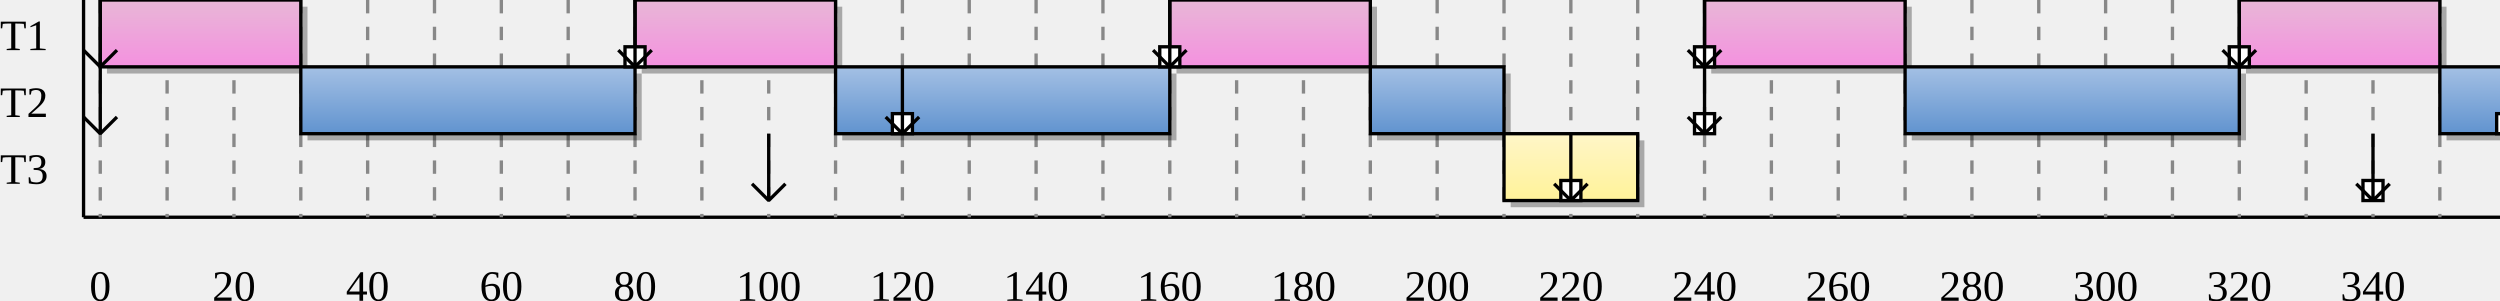
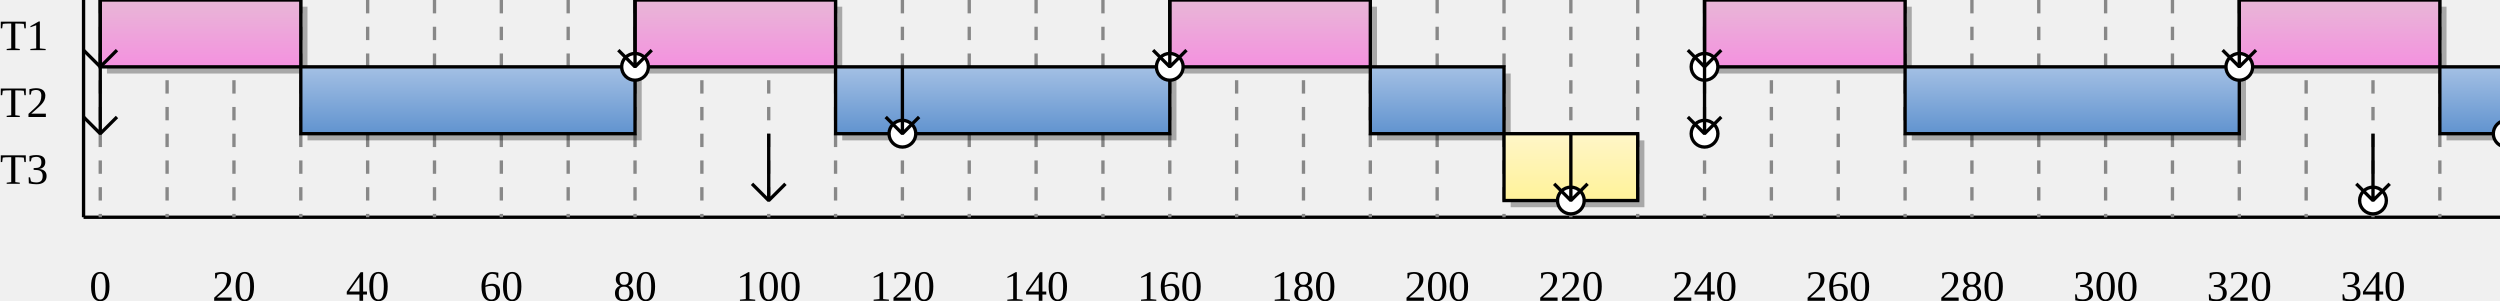
<svg xmlns="http://www.w3.org/2000/svg" width="748" height="90" version="1.1">
  <defs>
    <linearGradient id="grad1" x1="0" y1="0" x2="0" y2="1">
      <stop style="stop-color:#E8B7D7;stop-opacity:1;" offset="0" />
      <stop style="stop-color:#F491DF;stop-opacity:1;" offset="1" />
    </linearGradient>
    <linearGradient id="grad2" x1="0" y1="0" x2="0" y2="1">
      <stop style="stop-color:#A4C0E4;stop-opacity:1;" offset="0" />
      <stop style="stop-color:#6193CF;stop-opacity:1;" offset="1" />
    </linearGradient>
    <linearGradient id="grad3" x1="0" y1="0" x2="0" y2="1">
      <stop style="stop-color:#FFF6C8;stop-opacity:1;" offset="0" />
      <stop style="stop-color:#FFF299;stop-opacity:1;" offset="1" />
    </linearGradient>
    <linearGradient id="grad4" x1="0" y1="0" x2="0" y2="1">
      <stop style="stop-color:#BFFFBF;stop-opacity:1;" offset="0" />
      <stop style="stop-color:#80FF80;stop-opacity:1;" offset="1" />
    </linearGradient>
  </defs>
  <g>
    <text x="0" y="15" style="font-size:13px;">T1</text>
    <text x="0" y="35" style="font-size:13px;">T2</text>
    <text x="0" y="55" style="font-size:13px;">T3</text>
    <path d="M 25,0 25,65" style="stroke-width:1;stroke:#000000;" />
    <path d="M 25,65 748,65" style="stroke-width:1;stroke:#000000;" />
    <path d="M 30,0 30, 65" style="stroke-width:1;stroke:#888888;stroke-dasharray:4,4" />
    <text x="30" y="90" style="font-size:13px;text-anchor:middle;">0</text>
    <path d="M 50,0 50, 65" style="stroke-width:1;stroke:#888888;stroke-dasharray:4,4" />
    <path d="M 70,0 70, 65" style="stroke-width:1;stroke:#888888;stroke-dasharray:4,4" />
    <text x="70" y="90" style="font-size:13px;text-anchor:middle;">20</text>
    <path d="M 90,0 90, 65" style="stroke-width:1;stroke:#888888;stroke-dasharray:4,4" />
    <path d="M 110,0 110, 65" style="stroke-width:1;stroke:#888888;stroke-dasharray:4,4" />
    <text x="110" y="90" style="font-size:13px;text-anchor:middle;">40</text>
    <path d="M 130,0 130, 65" style="stroke-width:1;stroke:#888888;stroke-dasharray:4,4" />
    <path d="M 150,0 150, 65" style="stroke-width:1;stroke:#888888;stroke-dasharray:4,4" />
    <text x="150" y="90" style="font-size:13px;text-anchor:middle;">60</text>
    <path d="M 170,0 170, 65" style="stroke-width:1;stroke:#888888;stroke-dasharray:4,4" />
    <path d="M 190,0 190, 65" style="stroke-width:1;stroke:#888888;stroke-dasharray:4,4" />
    <text x="190" y="90" style="font-size:13px;text-anchor:middle;">80</text>
    <path d="M 210,0 210, 65" style="stroke-width:1;stroke:#888888;stroke-dasharray:4,4" />
    <path d="M 230,0 230, 65" style="stroke-width:1;stroke:#888888;stroke-dasharray:4,4" />
    <text x="230" y="90" style="font-size:13px;text-anchor:middle;">100</text>
    <path d="M 250,0 250, 65" style="stroke-width:1;stroke:#888888;stroke-dasharray:4,4" />
    <path d="M 270,0 270, 65" style="stroke-width:1;stroke:#888888;stroke-dasharray:4,4" />
    <text x="270" y="90" style="font-size:13px;text-anchor:middle;">120</text>
    <path d="M 290,0 290, 65" style="stroke-width:1;stroke:#888888;stroke-dasharray:4,4" />
    <path d="M 310,0 310, 65" style="stroke-width:1;stroke:#888888;stroke-dasharray:4,4" />
    <text x="310" y="90" style="font-size:13px;text-anchor:middle;">140</text>
    <path d="M 330,0 330, 65" style="stroke-width:1;stroke:#888888;stroke-dasharray:4,4" />
    <path d="M 350,0 350, 65" style="stroke-width:1;stroke:#888888;stroke-dasharray:4,4" />
    <text x="350" y="90" style="font-size:13px;text-anchor:middle;">160</text>
    <path d="M 370,0 370, 65" style="stroke-width:1;stroke:#888888;stroke-dasharray:4,4" />
    <path d="M 390,0 390, 65" style="stroke-width:1;stroke:#888888;stroke-dasharray:4,4" />
    <text x="390" y="90" style="font-size:13px;text-anchor:middle;">180</text>
    <path d="M 410,0 410, 65" style="stroke-width:1;stroke:#888888;stroke-dasharray:4,4" />
    <path d="M 430,0 430, 65" style="stroke-width:1;stroke:#888888;stroke-dasharray:4,4" />
    <text x="430" y="90" style="font-size:13px;text-anchor:middle;">200</text>
    <path d="M 450,0 450, 65" style="stroke-width:1;stroke:#888888;stroke-dasharray:4,4" />
    <path d="M 470,0 470, 65" style="stroke-width:1;stroke:#888888;stroke-dasharray:4,4" />
    <text x="470" y="90" style="font-size:13px;text-anchor:middle;">220</text>
    <path d="M 490,0 490, 65" style="stroke-width:1;stroke:#888888;stroke-dasharray:4,4" />
    <path d="M 510,0 510, 65" style="stroke-width:1;stroke:#888888;stroke-dasharray:4,4" />
    <text x="510" y="90" style="font-size:13px;text-anchor:middle;">240</text>
    <path d="M 530,0 530, 65" style="stroke-width:1;stroke:#888888;stroke-dasharray:4,4" />
    <path d="M 550,0 550, 65" style="stroke-width:1;stroke:#888888;stroke-dasharray:4,4" />
    <text x="550" y="90" style="font-size:13px;text-anchor:middle;">260</text>
    <path d="M 570,0 570, 65" style="stroke-width:1;stroke:#888888;stroke-dasharray:4,4" />
    <path d="M 590,0 590, 65" style="stroke-width:1;stroke:#888888;stroke-dasharray:4,4" />
    <text x="590" y="90" style="font-size:13px;text-anchor:middle;">280</text>
    <path d="M 610,0 610, 65" style="stroke-width:1;stroke:#888888;stroke-dasharray:4,4" />
    <path d="M 630,0 630, 65" style="stroke-width:1;stroke:#888888;stroke-dasharray:4,4" />
    <text x="630" y="90" style="font-size:13px;text-anchor:middle;">300</text>
    <path d="M 650,0 650, 65" style="stroke-width:1;stroke:#888888;stroke-dasharray:4,4" />
    <path d="M 670,0 670, 65" style="stroke-width:1;stroke:#888888;stroke-dasharray:4,4" />
    <text x="670" y="90" style="font-size:13px;text-anchor:middle;">320</text>
    <path d="M 690,0 690, 65" style="stroke-width:1;stroke:#888888;stroke-dasharray:4,4" />
    <path d="M 710,0 710, 65" style="stroke-width:1;stroke:#888888;stroke-dasharray:4,4" />
    <text x="710" y="90" style="font-size:13px;text-anchor:middle;">340</text>
    <path d="M 730,0 730, 65" style="stroke-width:1;stroke:#888888;stroke-dasharray:4,4" />
    <rect x="32" y="2" width="60" height="20" style="color:#000000;fill:#000000;opacity:0.3" />
    <rect x="30" y="0" width="60" height="20" style="fill:url(#grad1);stroke:#000000;stroke-width:1;" />
    <rect x="192" y="2" width="60" height="20" style="color:#000000;fill:#000000;opacity:0.3" />
    <rect x="190" y="0" width="60" height="20" style="fill:url(#grad1);stroke:#000000;stroke-width:1;" />
    <rect x="352" y="2" width="60" height="20" style="color:#000000;fill:#000000;opacity:0.3" />
    <rect x="350" y="0" width="60" height="20" style="fill:url(#grad1);stroke:#000000;stroke-width:1;" />
    <rect x="512" y="2" width="60" height="20" style="color:#000000;fill:#000000;opacity:0.3" />
    <rect x="510" y="0" width="60" height="20" style="fill:url(#grad1);stroke:#000000;stroke-width:1;" />
    <rect x="672" y="2" width="60" height="20" style="color:#000000;fill:#000000;opacity:0.3" />
    <rect x="670" y="0" width="60" height="20" style="fill:url(#grad1);stroke:#000000;stroke-width:1;" />
    <rect x="92" y="22" width="100" height="20" style="color:#000000;fill:#000000;opacity:0.3" />
    <rect x="90" y="20" width="100" height="20" style="fill:url(#grad2);stroke:#000000;stroke-width:1;" />
    <rect x="252" y="22" width="100" height="20" style="color:#000000;fill:#000000;opacity:0.3" />
    <rect x="250" y="20" width="100" height="20" style="fill:url(#grad2);stroke:#000000;stroke-width:1;" />
    <rect x="412" y="22" width="40" height="20" style="color:#000000;fill:#000000;opacity:0.3" />
    <rect x="410" y="20" width="40" height="20" style="fill:url(#grad2);stroke:#000000;stroke-width:1;" />
    <rect x="572" y="22" width="100" height="20" style="color:#000000;fill:#000000;opacity:0.3" />
    <rect x="570" y="20" width="100" height="20" style="fill:url(#grad2);stroke:#000000;stroke-width:1;" />
    <rect x="732" y="22" width="20" height="20" style="color:#000000;fill:#000000;opacity:0.3" />
    <rect x="730" y="20" width="20" height="20" style="fill:url(#grad2);stroke:#000000;stroke-width:1;" />
    <rect x="452" y="42" width="40" height="20" style="color:#000000;fill:#000000;opacity:0.3" />
    <rect x="450" y="40" width="40" height="20" style="fill:url(#grad3);stroke:#000000;stroke-width:1;" />
    <path d="M 30,0 30,20 25,15 30,20 35,15 30,20" style="stroke-width:1;stroke:#000000;fill:transparent;stroke-linejoin:bevel;" />
-     <rect x="187" y="14" width="6" height="6" style="fill:#ffffff;stroke-width:1;stroke:#000000;" />
+     <circle cx="190" cy="20" r="4" style="fill:#ffffff;stroke-width:1;stroke:#000000;" />
    <path d="M 190,0 190,20 185,15 190,20 195,15 190,20" style="stroke-width:1;stroke:#000000;fill:transparent;stroke-linejoin:bevel;" />
-     <rect x="347" y="14" width="6" height="6" style="fill:#ffffff;stroke-width:1;stroke:#000000;" />
+     <circle cx="350" cy="20" r="4" style="fill:#ffffff;stroke-width:1;stroke:#000000;" />
    <path d="M 350,0 350,20 345,15 350,20 355,15 350,20" style="stroke-width:1;stroke:#000000;fill:transparent;stroke-linejoin:bevel;" />
-     <rect x="507" y="14" width="6" height="6" style="fill:#ffffff;stroke-width:1;stroke:#000000;" />
+     <circle cx="510" cy="20" r="4" style="fill:#ffffff;stroke-width:1;stroke:#000000;" />
    <path d="M 510,0 510,20 505,15 510,20 515,15 510,20" style="stroke-width:1;stroke:#000000;fill:transparent;stroke-linejoin:bevel;" />
-     <rect x="667" y="14" width="6" height="6" style="fill:#ffffff;stroke-width:1;stroke:#000000;" />
+     <circle cx="670" cy="20" r="4" style="fill:#ffffff;stroke-width:1;stroke:#000000;" />
    <path d="M 670,0 670,20 665,15 670,20 675,15 670,20" style="stroke-width:1;stroke:#000000;fill:transparent;stroke-linejoin:bevel;" />
-     <rect x="827" y="14" width="6" height="6" style="fill:#ffffff;stroke-width:1;stroke:#000000;" />
+     <circle cx="830" cy="20" r="4" style="fill:#ffffff;stroke-width:1;stroke:#000000;" />
    <path d="M 30,20 30,40 25,35 30,40 35,35 30,40" style="stroke-width:1;stroke:#000000;fill:transparent;stroke-linejoin:bevel;" />
-     <rect x="267" y="34" width="6" height="6" style="fill:#ffffff;stroke-width:1;stroke:#000000;" />
+     <circle cx="270" cy="40" r="4" style="fill:#ffffff;stroke-width:1;stroke:#000000;" />
    <path d="M 270,20 270,40 265,35 270,40 275,35 270,40" style="stroke-width:1;stroke:#000000;fill:transparent;stroke-linejoin:bevel;" />
-     <rect x="507" y="34" width="6" height="6" style="fill:#ffffff;stroke-width:1;stroke:#000000;" />
+     <circle cx="510" cy="40" r="4" style="fill:#ffffff;stroke-width:1;stroke:#000000;" />
    <path d="M 510,20 510,40 505,35 510,40 515,35 510,40" style="stroke-width:1;stroke:#000000;fill:transparent;stroke-linejoin:bevel;" />
-     <rect x="747" y="34" width="6" height="6" style="fill:#ffffff;stroke-width:1;stroke:#000000;" />
+     <circle cx="750" cy="40" r="4" style="fill:#ffffff;stroke-width:1;stroke:#000000;" />
    <path d="M 230,40 230,60 225,55 230,60 235,55 230,60" style="stroke-width:1;stroke:#000000;fill:transparent;stroke-linejoin:bevel;" />
-     <rect x="467" y="54" width="6" height="6" style="fill:#ffffff;stroke-width:1;stroke:#000000;" />
+     <circle cx="470" cy="60" r="4" style="fill:#ffffff;stroke-width:1;stroke:#000000;" />
    <path d="M 470,40 470,60 465,55 470,60 475,55 470,60" style="stroke-width:1;stroke:#000000;fill:transparent;stroke-linejoin:bevel;" />
-     <rect x="707" y="54" width="6" height="6" style="fill:#ffffff;stroke-width:1;stroke:#000000;" />
+     <circle cx="710" cy="60" r="4" style="fill:#ffffff;stroke-width:1;stroke:#000000;" />
    <path d="M 710,40 710,60 705,55 710,60 715,55 710,60" style="stroke-width:1;stroke:#000000;fill:transparent;stroke-linejoin:bevel;" />
-     <rect x="947" y="54" width="6" height="6" style="fill:#ffffff;stroke-width:1;stroke:#000000;" />
+     <circle cx="950" cy="60" r="4" style="fill:#ffffff;stroke-width:1;stroke:#000000;" />
  </g>
</svg>
